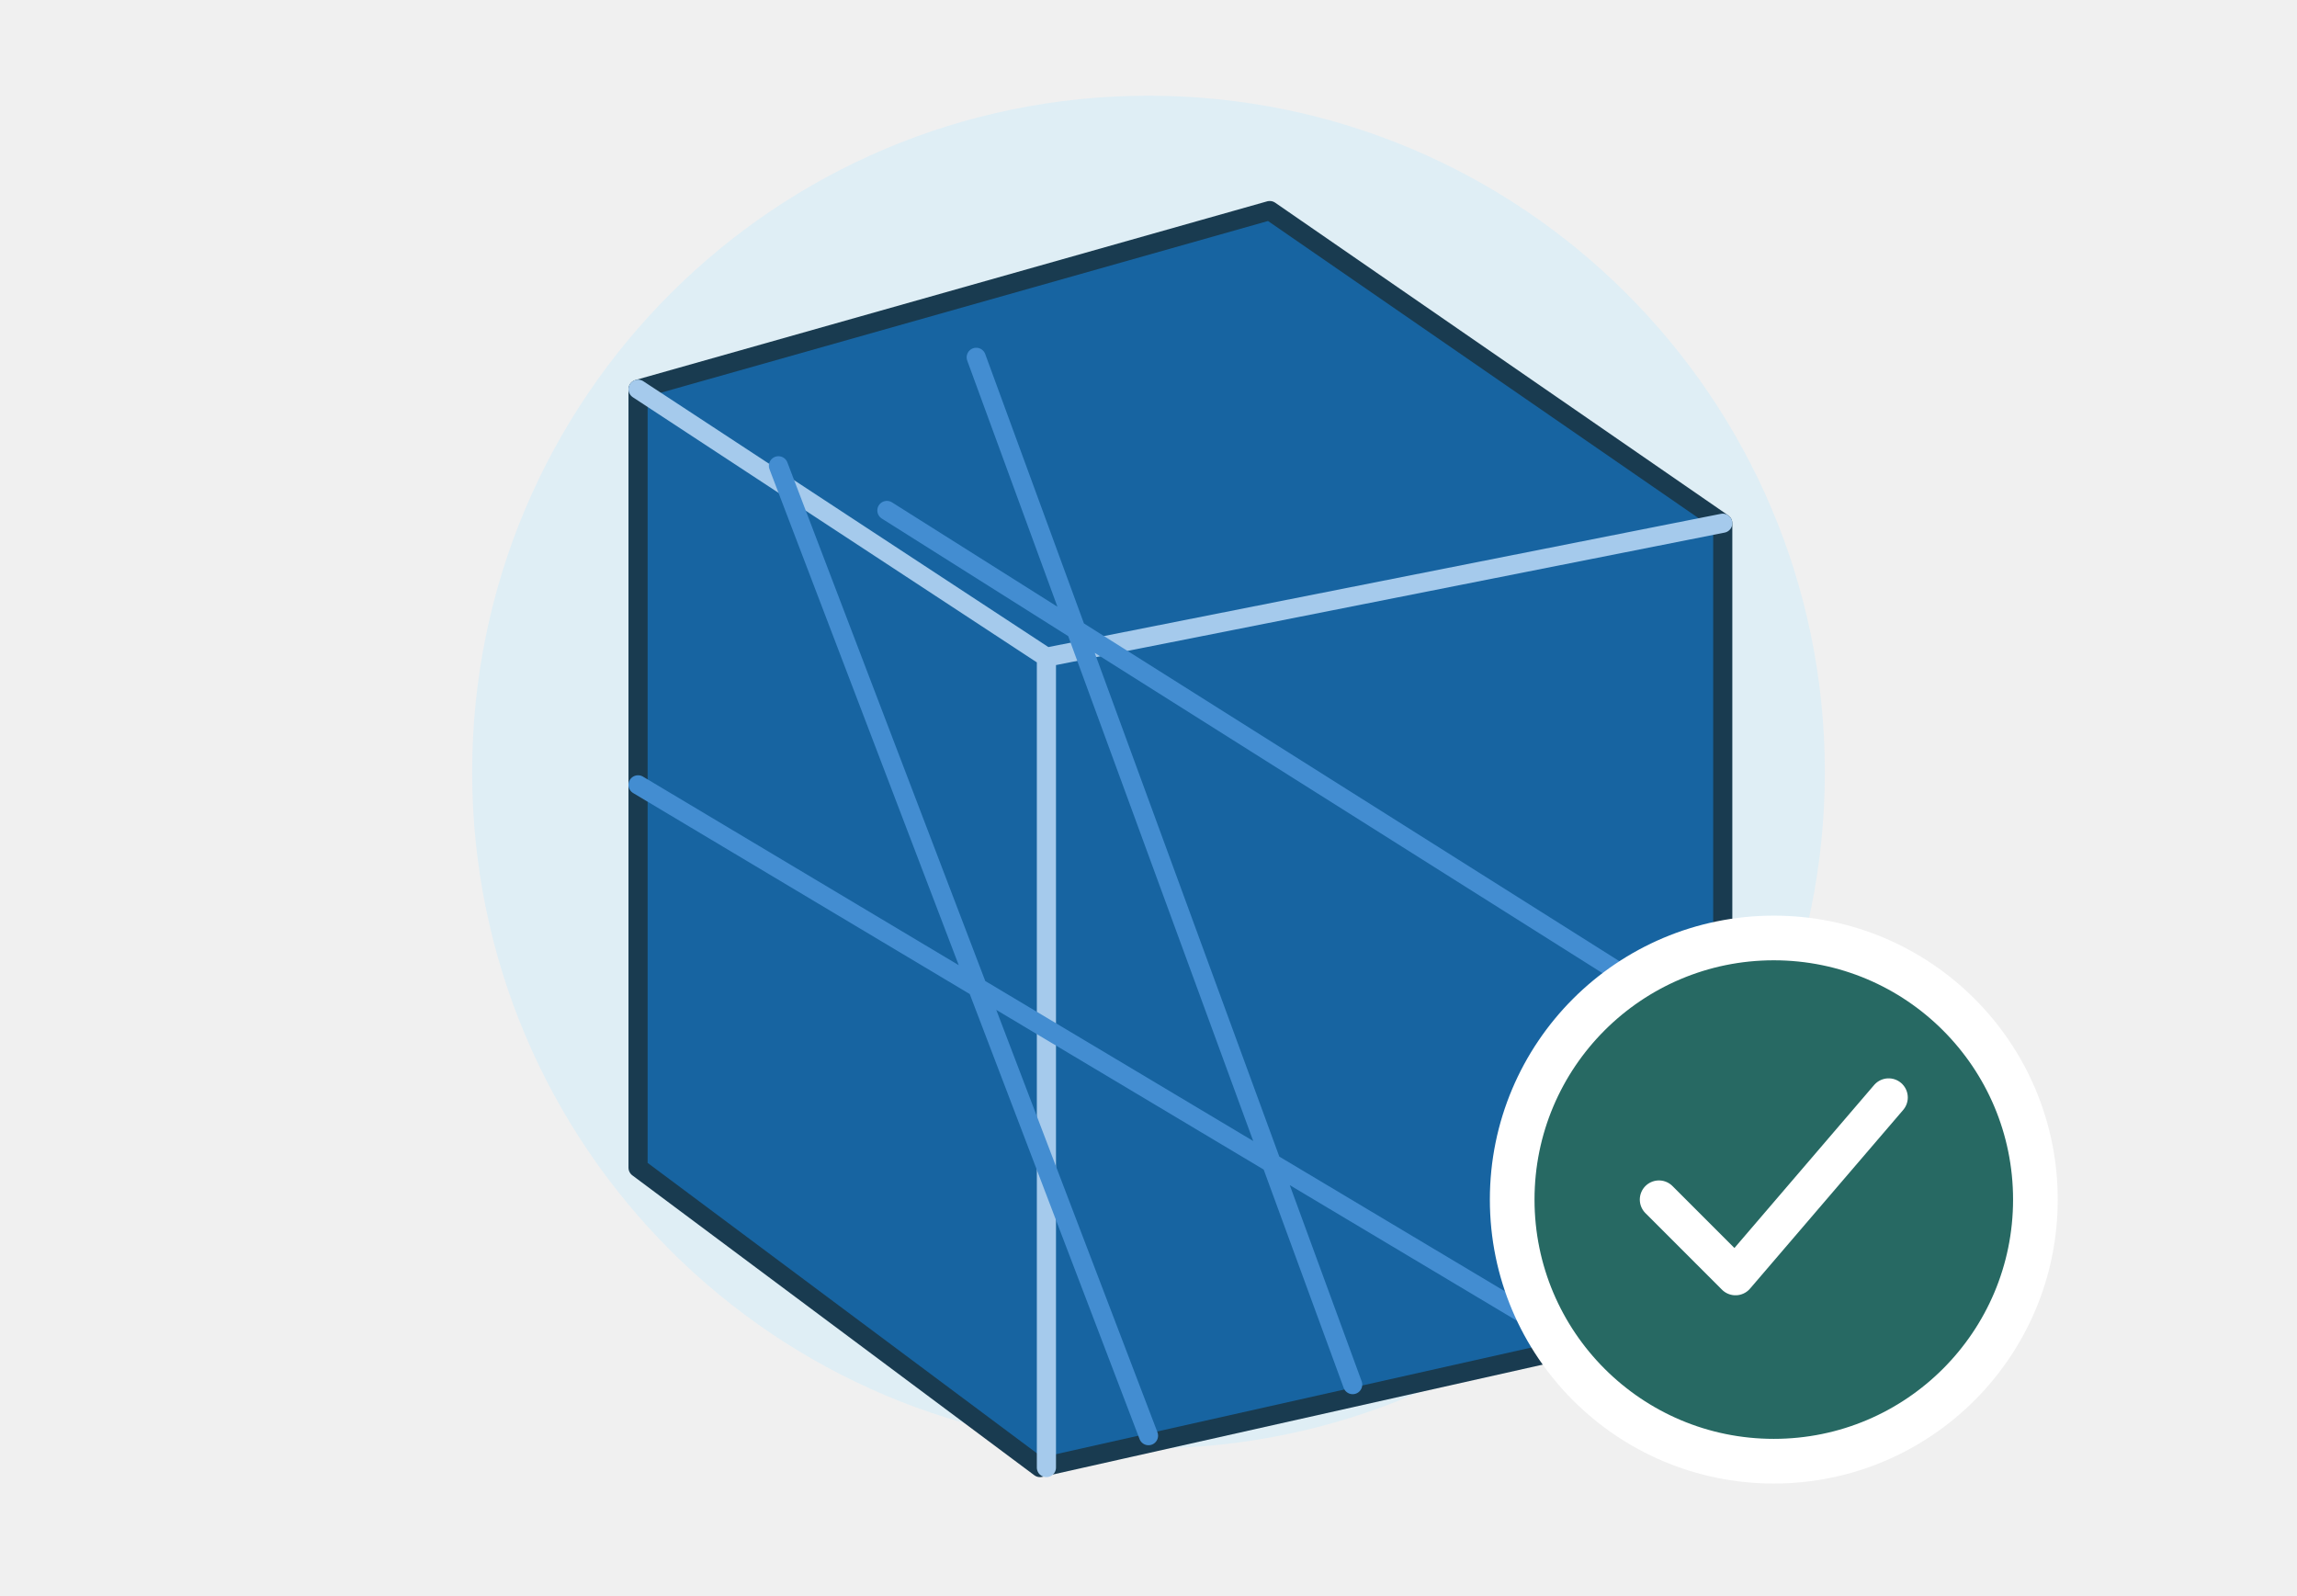
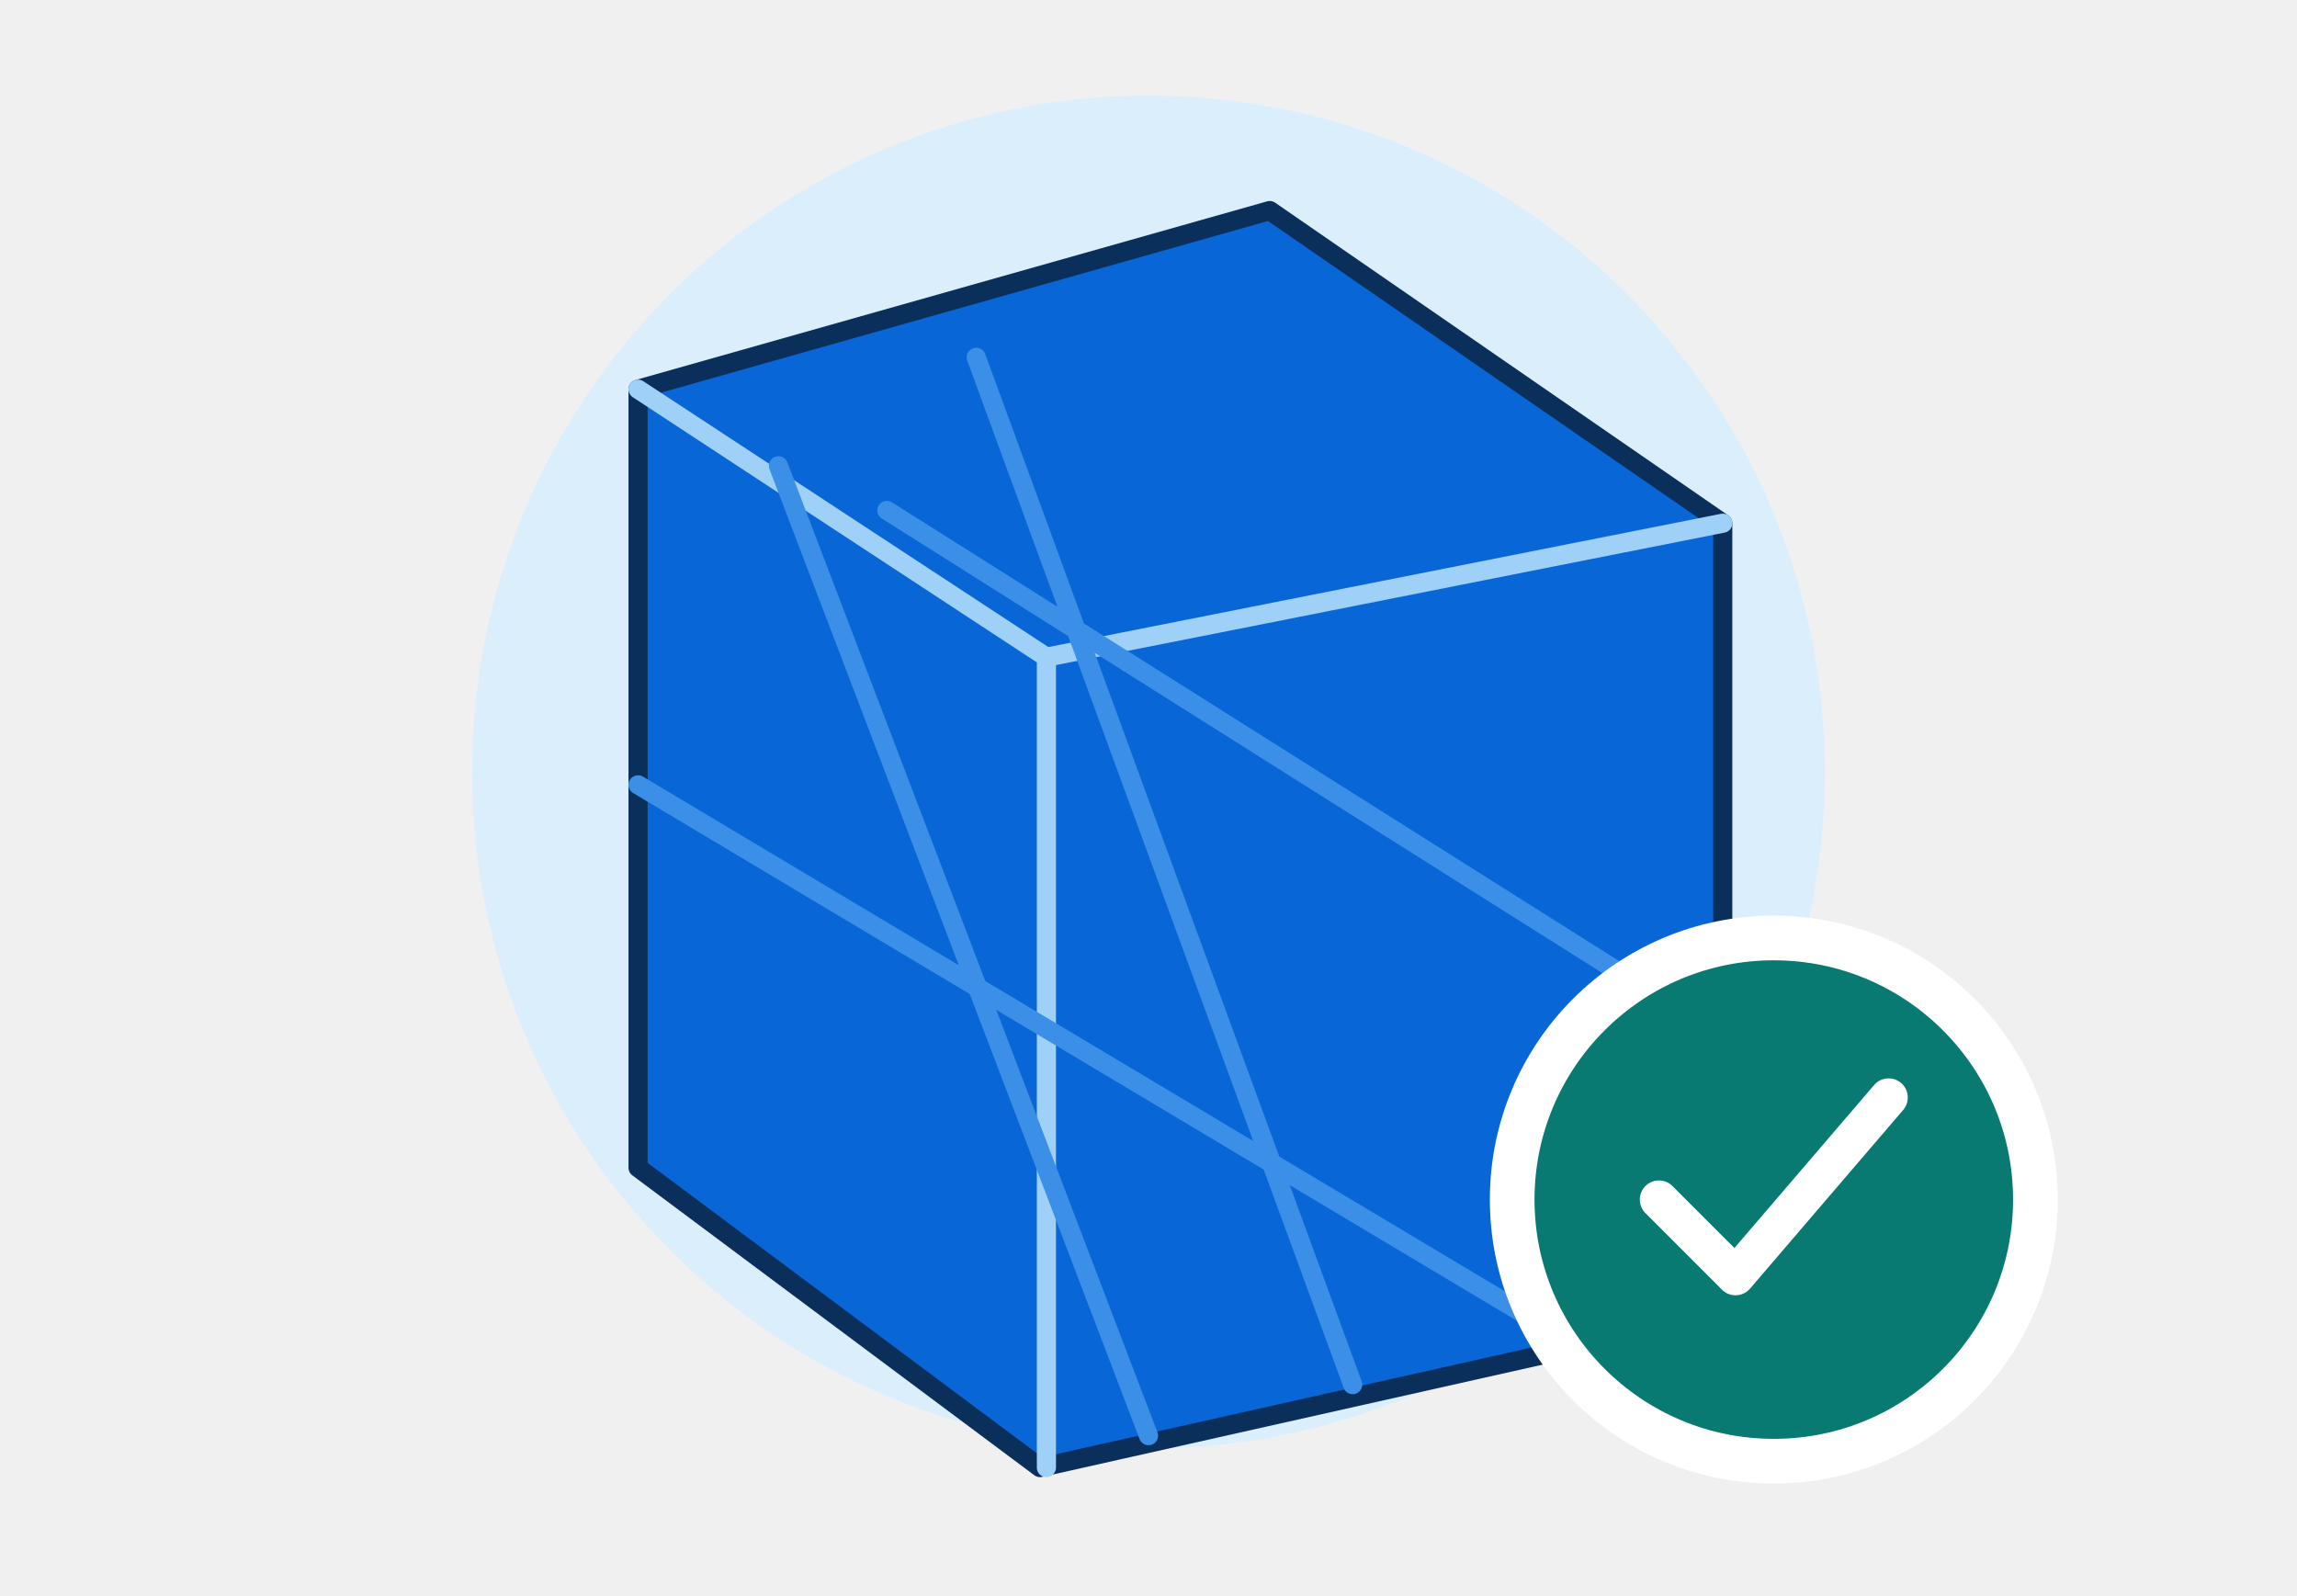
<svg xmlns="http://www.w3.org/2000/svg" width="360" height="250" viewBox="0 0 360 250" fill="none">
-   <g stroke="#193b50" stroke-width="3" stroke-linecap="round" stroke-linejoin="round">
-     <circle cx="180" cy="121" r="106" fill="#dfeef5" stroke="none" />
-     <path d="m100 61 99-28 71 49v124l-107 24-63-47Z" fill="#1764a1" />
-     <path d="m100 61 64 42 106-21M164 103v127" stroke="#a5caec" />
-     <path d="m122 73 58 152m-27-169 59 161m-73-137 130 82m-169-39 139 83" stroke="#438dd1" />
-     <circle cx="278" cy="188" r="41" fill="#276963" stroke="white" stroke-width="7" />
+   <g stroke="#0b2f5b" stroke-width="3" stroke-linecap="round" stroke-linejoin="round">
+     <circle cx="180" cy="121" r="106" fill="#dbeefc" stroke="none" />
+     <path d="m100 61 99-28 71 49v124l-107 24-63-47Z" fill="#0866d6" />
+     <path d="m100 61 64 42 106-21M164 103v127" stroke="#9fd0f7" />
+     <path d="m122 73 58 152m-27-169 59 161m-73-137 130 82m-169-39 139 83" stroke="#3b8fe6" />
+     <circle cx="278" cy="188" r="41" fill="#087a72" stroke="white" stroke-width="7" />
    <path d="m260 188 12 12 24-28" stroke="white" stroke-width="6" />
  </g>
</svg>
